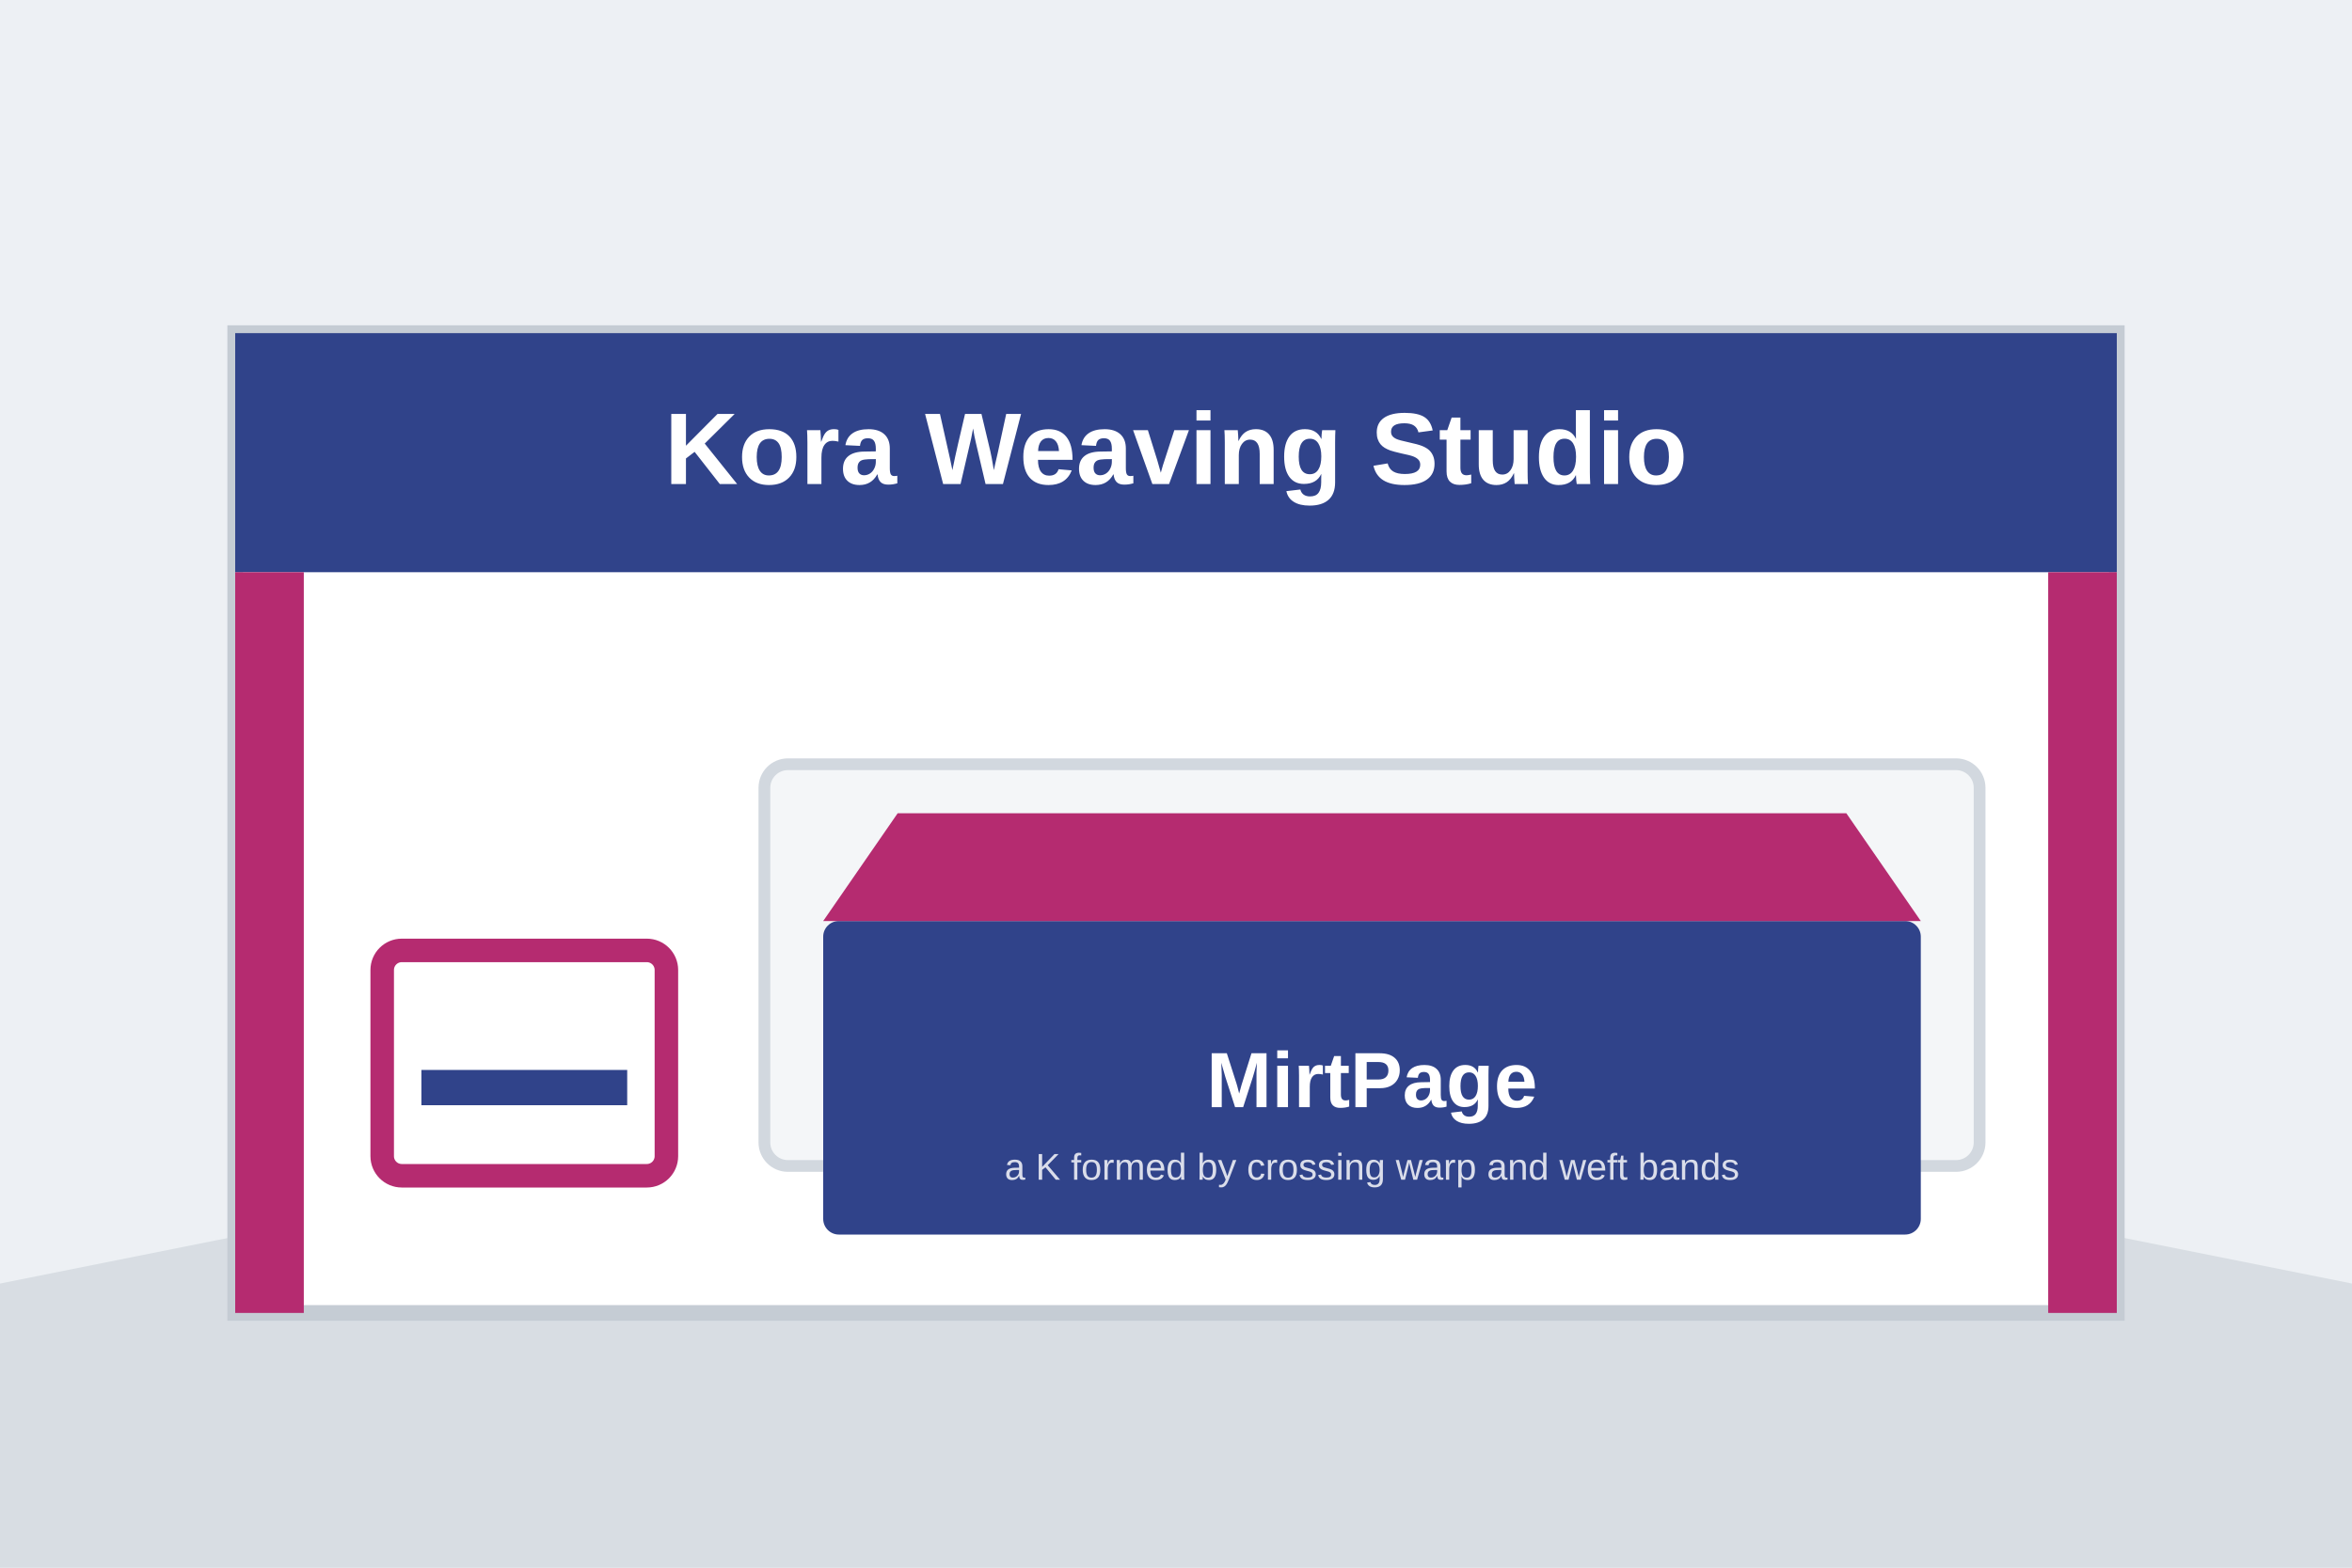
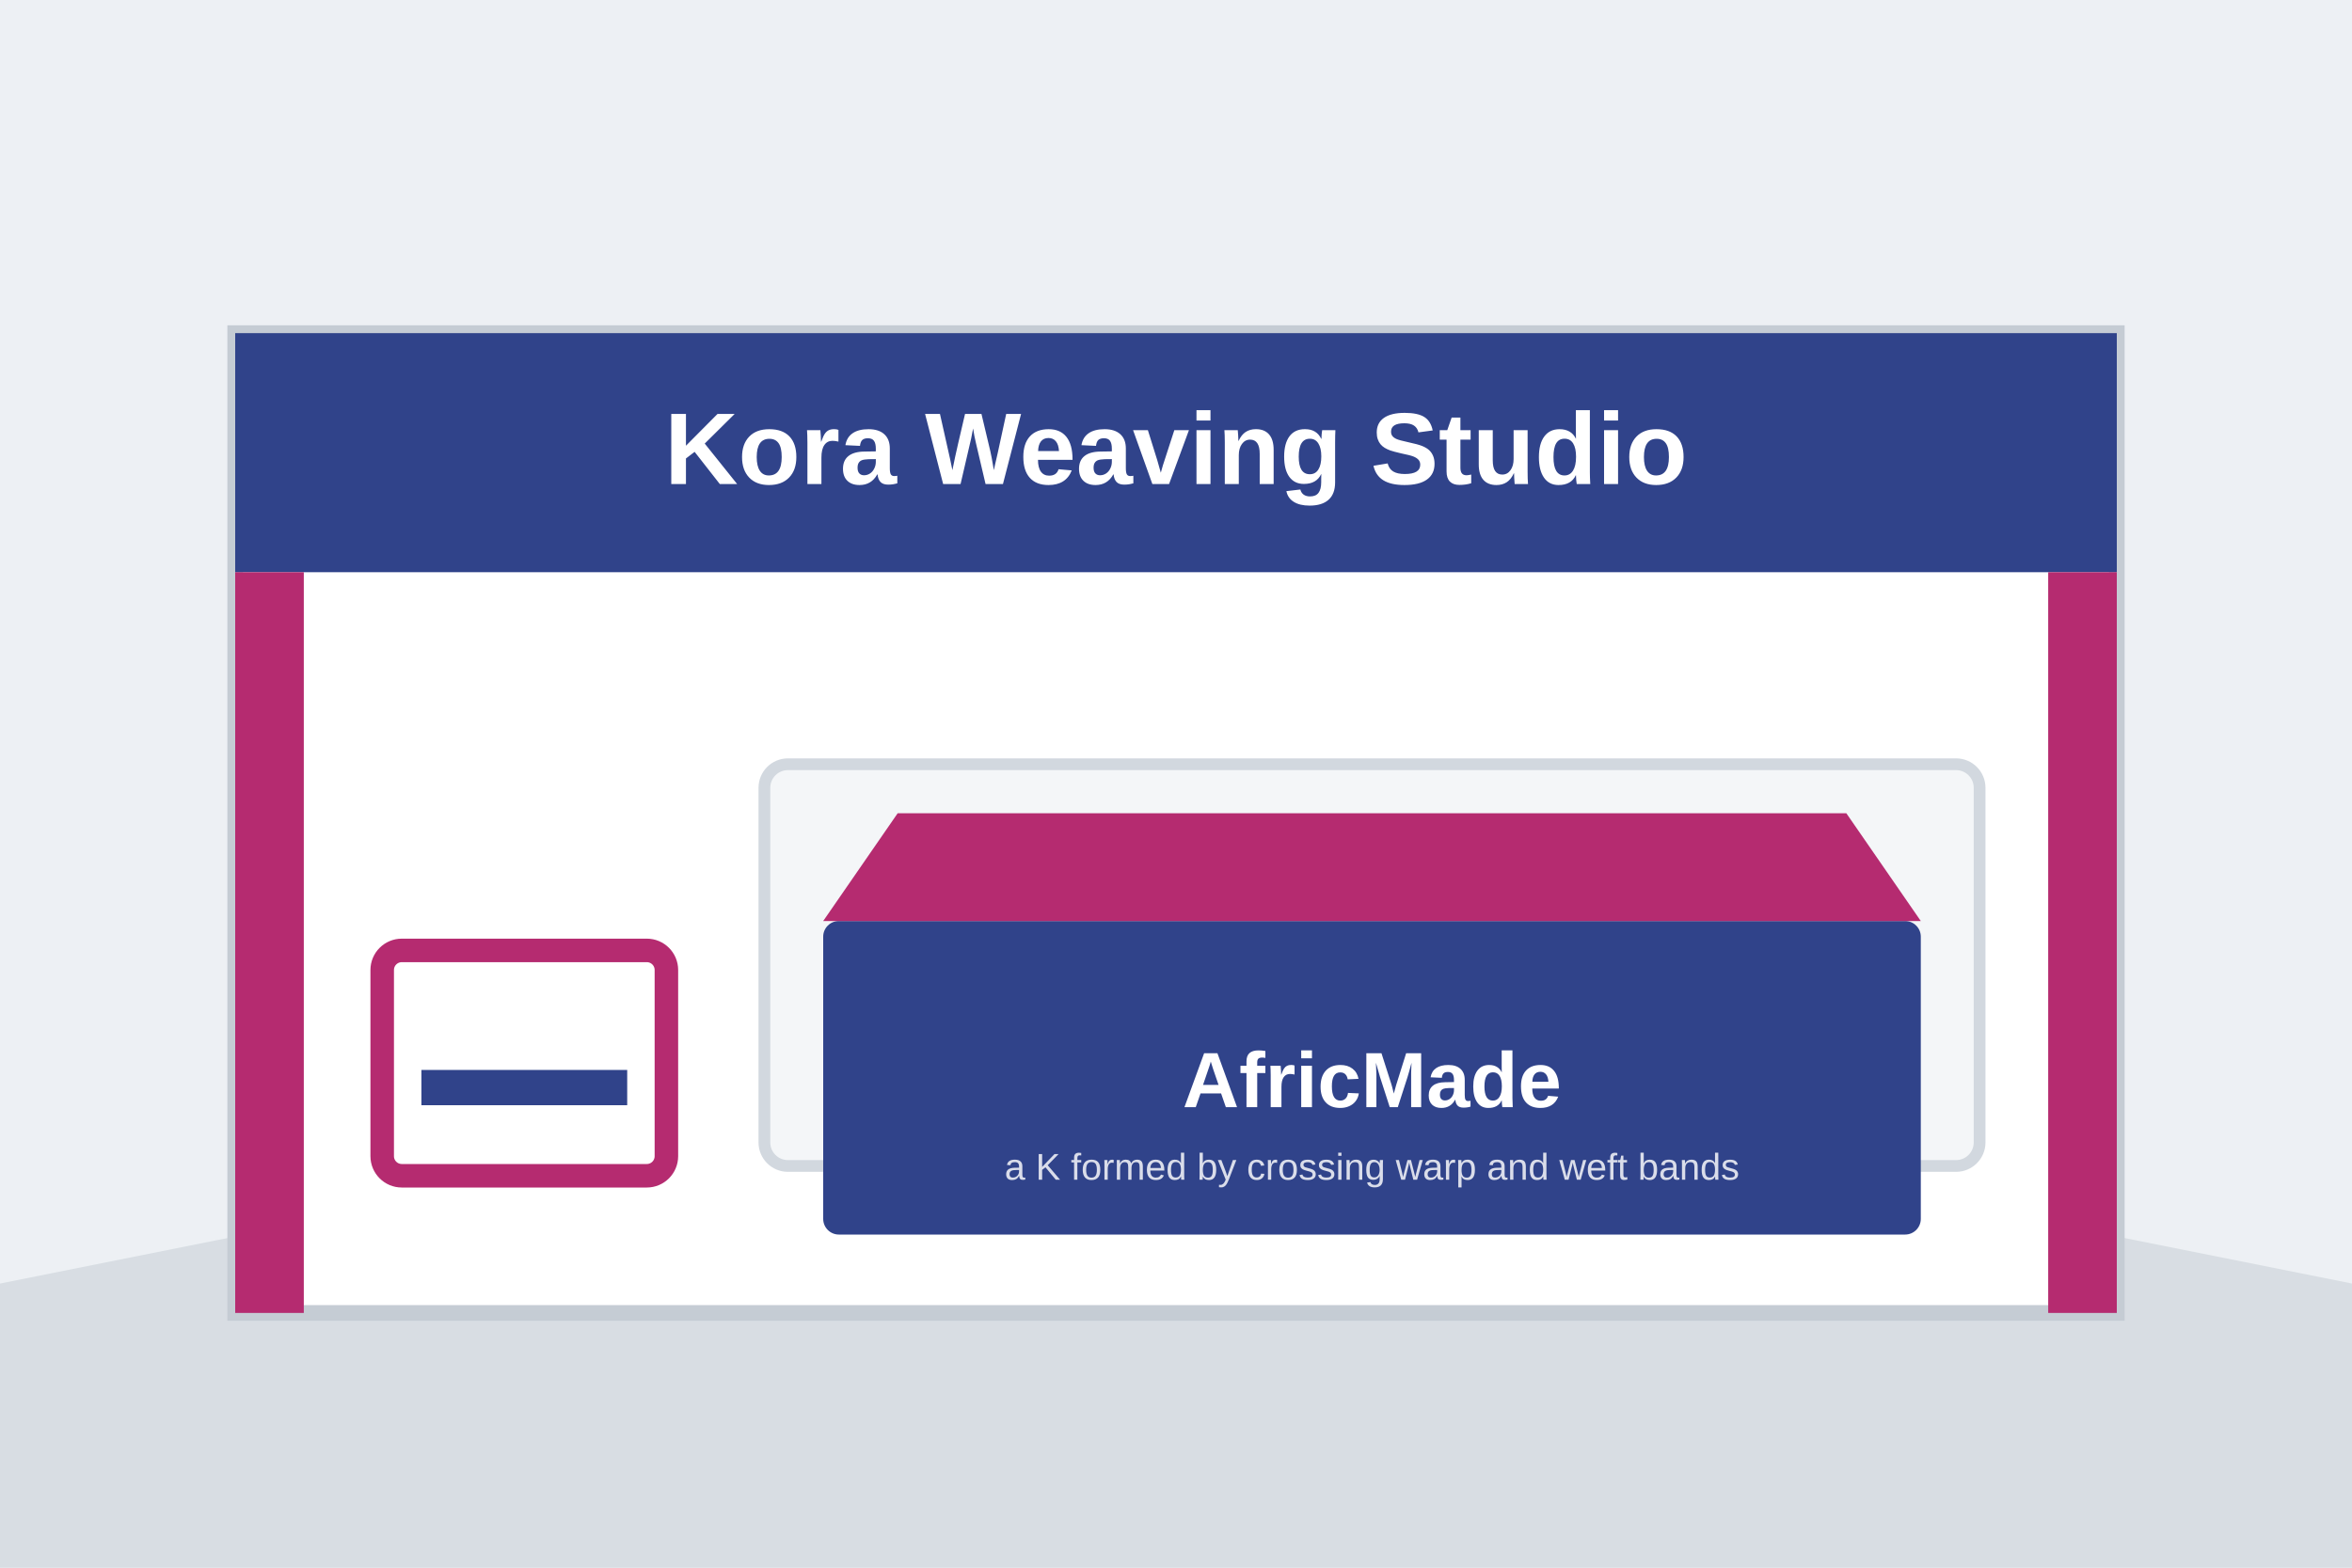
<svg xmlns="http://www.w3.org/2000/svg" viewBox="0 0 1200 800" role="img" aria-label="Illustrative booth for Kora Weaving Studio">
  <rect width="1200" height="800" fill="#edf0f4" />
  <path d="M0 655L600 535l600 120v145H0z" fill="#d8dde3" />
  <path d="M120 170h960v500H120z" fill="#ffffff" stroke="#c5ccd4" stroke-width="8" />
  <path d="M120 170h960v122H120z" fill="#30438a" />
  <path d="M120 292h35v378h-35zM1045 292h35v378h-35z" fill="#b52b70" />
  <rect x="390" y="390" width="620" height="205" rx="12" fill="#f4f6f8" stroke="#d2d8df" stroke-width="6" />
  <rect x="420" y="470" width="560" height="160" rx="8" fill="#30438a" />
  <path d="M420 470h560l-38-55H458z" fill="#b52b70" />
  <rect x="195" y="485" width="145" height="115" rx="10" fill="#ffffff" stroke="#b52b70" stroke-width="12" />
  <path d="M215 555h105" stroke="#30438a" stroke-width="18" />
  <text x="600" y="247" text-anchor="middle" font-family="Arial, Helvetica, sans-serif" font-size="52" font-weight="800" fill="#ffffff">Kora Weaving Studio</text>
-   <text x="700" y="565" text-anchor="middle" font-family="Arial, Helvetica, sans-serif" font-size="40" font-weight="700" fill="#ffffff">MirtPage</text>
+   <text x="700" y="565" text-anchor="middle" font-family="Arial, Helvetica, sans-serif" font-size="40" font-weight="700" fill="#ffffff">AfricMade</text>
  <text x="700" y="602" text-anchor="middle" font-family="Arial, Helvetica, sans-serif" font-size="19" fill="#ffffff" opacity=".82">a K formed by crossing warp and weft bands</text>
</svg>
